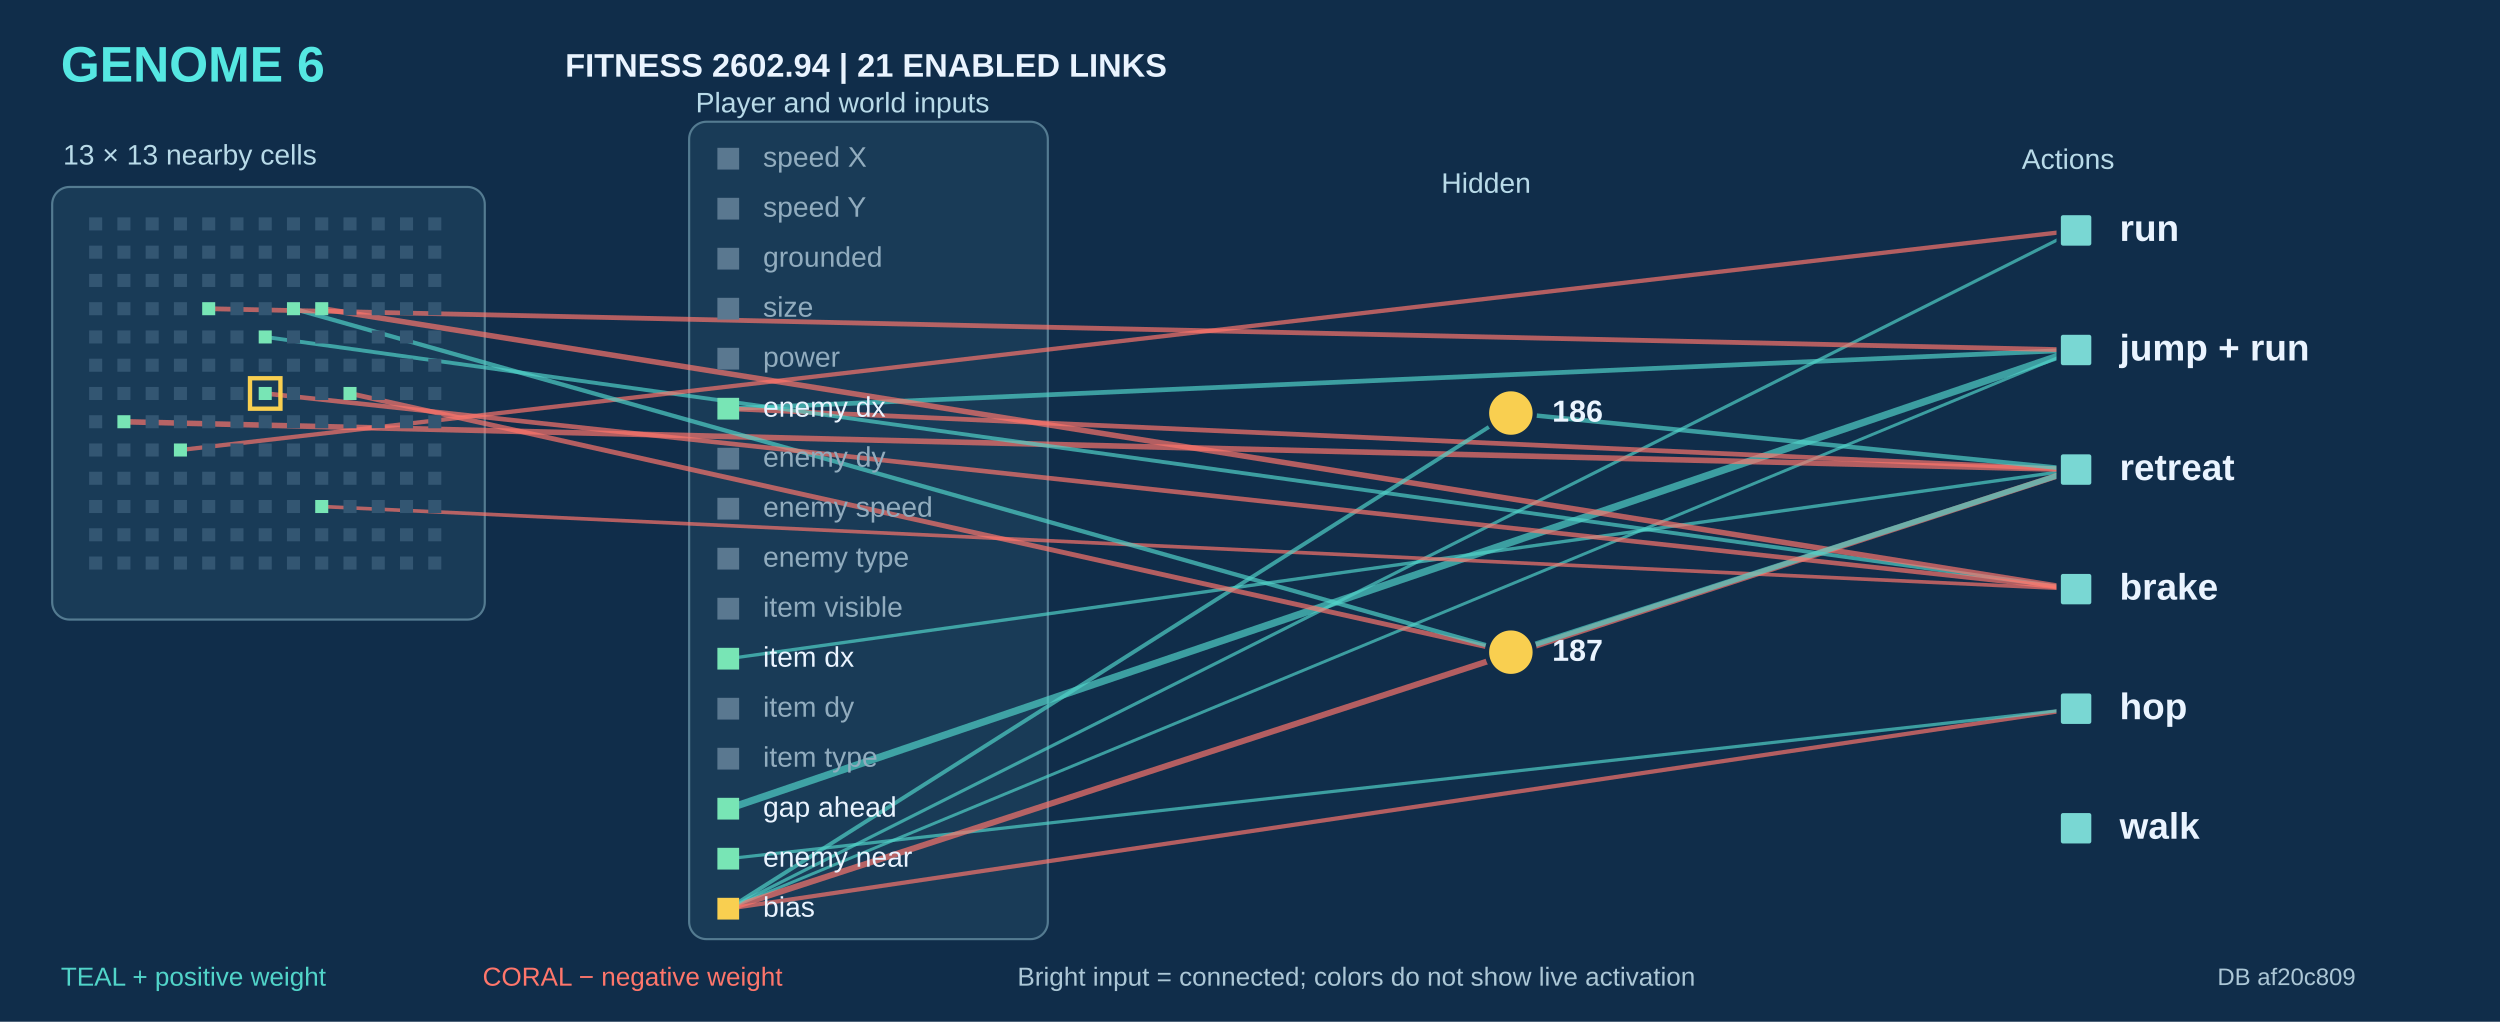
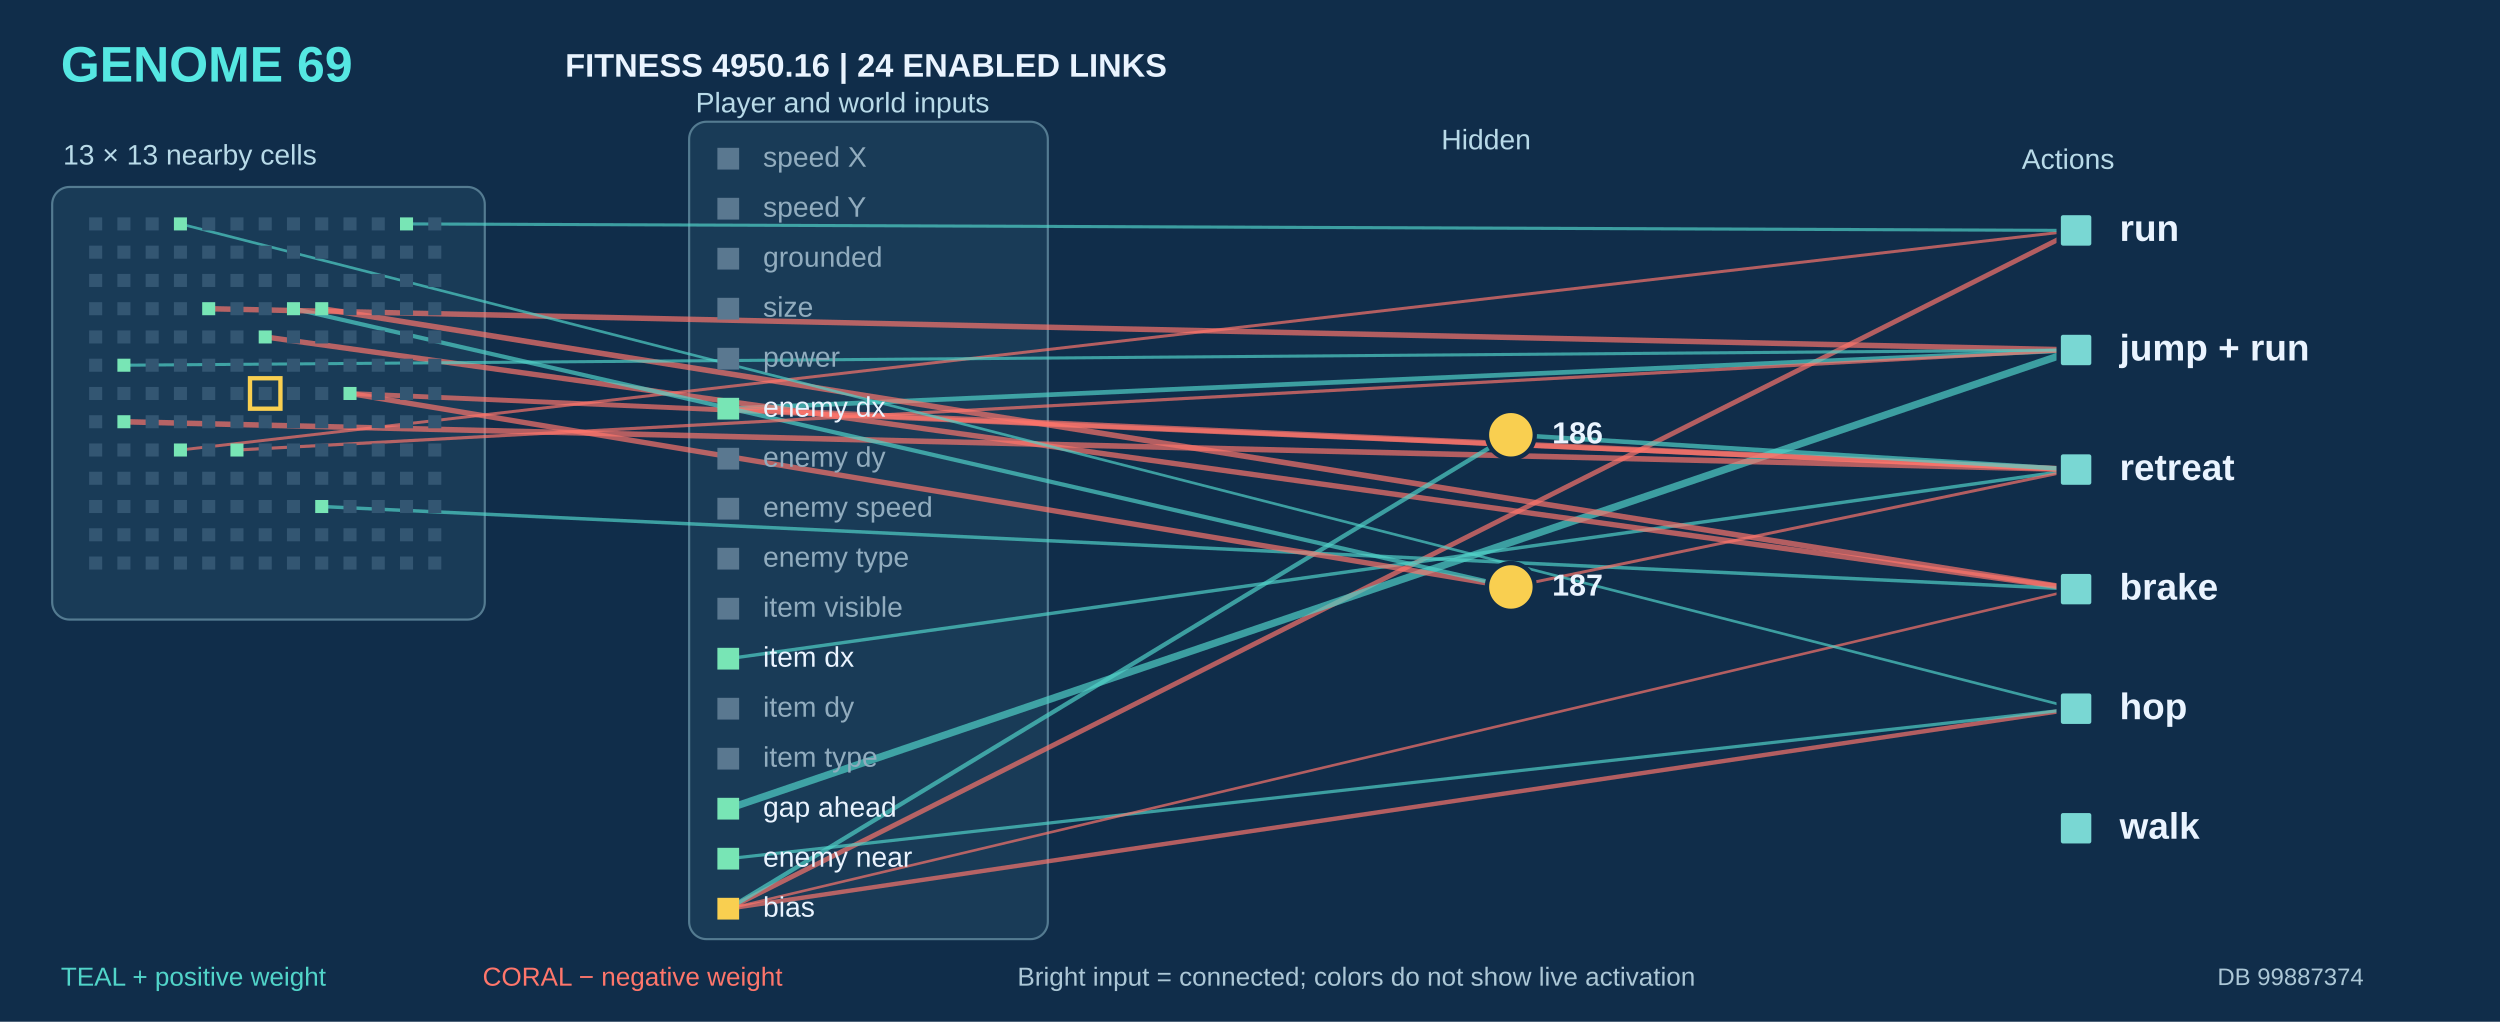
- <svg xmlns="http://www.w3.org/2000/svg" viewBox="0 0 1150 470" width="1150" height="470" role="img" aria-label="Saved neural network for genome 6">
+ <svg xmlns="http://www.w3.org/2000/svg" viewBox="0 0 1150 470" width="1150" height="470" role="img" aria-label="Saved neural network for genome 69">
  <rect x="0" y="0" width="1150" height="470" fill="#102D4A" />
  <rect x="24" y="86" width="199" height="199" rx="8" fill="#193B57" stroke="#547B91" stroke-width="1" />
  <rect x="317" y="56" width="165" height="376" rx="8" fill="#193B57" stroke="#547B91" stroke-width="1" />
-   <text x="28" y="31" fill="#55E7E2" font-size="23" font-family="Arial, Helvetica, sans-serif" font-weight="bold" dominant-baseline="middle">GENOME 6</text>
-   <text x="260" y="31" fill="#EAF4FF" font-size="15" font-family="Arial, Helvetica, sans-serif" font-weight="bold" dominant-baseline="middle">FITNESS 2602.94   |   21 ENABLED LINKS</text>
+   <text x="28" y="31" fill="#55E7E2" font-size="23" font-family="Arial, Helvetica, sans-serif" font-weight="bold" dominant-baseline="middle">GENOME 69</text>
+   <text x="260" y="31" fill="#EAF4FF" font-size="15" font-family="Arial, Helvetica, sans-serif" font-weight="bold" dominant-baseline="middle">FITNESS 4950.16   |   24 ENABLED LINKS</text>
  <text x="29" y="72" fill="#B8DAE8" font-size="13" font-family="Arial, Helvetica, sans-serif" font-weight="normal" dominant-baseline="middle">13 × 13 nearby cells</text>
  <text x="320" y="48" fill="#B8DAE8" font-size="13" font-family="Arial, Helvetica, sans-serif" font-weight="normal" dominant-baseline="middle">Player and world inputs</text>
-   <text x="663" y="85" fill="#B8DAE8" font-size="13" font-family="Arial, Helvetica, sans-serif" font-weight="normal" dominant-baseline="middle">Hidden</text>
+   <text x="663" y="65" fill="#B8DAE8" font-size="13" font-family="Arial, Helvetica, sans-serif" font-weight="normal" dominant-baseline="middle">Hidden</text>
  <text x="930" y="74" fill="#B8DAE8" font-size="13" font-family="Arial, Helvetica, sans-serif" font-weight="normal" dominant-baseline="middle">Actions</text>
-   <line x1="335" y1="418" x2="955" y2="106" stroke="#51D4C9" stroke-width="1.46" stroke-opacity="0.68" stroke-linecap="round" />
-   <line x1="335" y1="418" x2="955" y2="161" stroke="#51D4C9" stroke-width="1.37" stroke-opacity="0.68" stroke-linecap="round" />
-   <line x1="335" y1="188" x2="955" y2="161" stroke="#51D4C9" stroke-width="2.17" stroke-opacity="0.68" stroke-linecap="round" />
+   <line x1="335" y1="418" x2="955" y2="106" stroke="#FF766B" stroke-width="2.25" stroke-opacity="0.68" stroke-linecap="round" />
+   <line x1="335" y1="188" x2="955" y2="161" stroke="#51D4C9" stroke-width="2.16" stroke-opacity="0.68" stroke-linecap="round" />
  <line x1="335" y1="372" x2="955" y2="161" stroke="#51D4C9" stroke-width="3.35" stroke-opacity="0.68" stroke-linecap="round" />
-   <line x1="335" y1="303" x2="955" y2="216" stroke="#51D4C9" stroke-width="1.54" stroke-opacity="0.68" stroke-linecap="round" />
-   <line x1="335" y1="188" x2="955" y2="216" stroke="#FF766B" stroke-width="2.17" stroke-opacity="0.68" stroke-linecap="round" />
-   <line x1="335" y1="418" x2="955" y2="326" stroke="#FF766B" stroke-width="1.94" stroke-opacity="0.68" stroke-linecap="round" />
+   <line x1="335" y1="303" x2="955" y2="216" stroke="#51D4C9" stroke-width="1.57" stroke-opacity="0.68" stroke-linecap="round" />
+   <line x1="335" y1="188" x2="955" y2="216" stroke="#FF766B" stroke-width="2.61" stroke-opacity="0.68" stroke-linecap="round" />
+   <line x1="335" y1="418" x2="955" y2="326" stroke="#FF766B" stroke-width="2.02" stroke-opacity="0.68" stroke-linecap="round" />
  <line x1="335" y1="395" x2="955" y2="326" stroke="#51D4C9" stroke-width="1.48" stroke-opacity="0.68" stroke-linecap="round" />
-   <line x1="57" y1="194" x2="955" y2="216" stroke="#FF766B" stroke-width="2.57" stroke-opacity="0.68" stroke-linecap="round" />
-   <line x1="335" y1="418" x2="955" y2="216" stroke="#FF766B" stroke-width="2.77" stroke-opacity="0.68" stroke-linecap="round" />
-   <line x1="122" y1="155" x2="955" y2="271" stroke="#51D4C9" stroke-width="1.79" stroke-opacity="0.68" stroke-linecap="round" />
-   <line x1="148" y1="233" x2="955" y2="271" stroke="#FF766B" stroke-width="1.68" stroke-opacity="0.68" stroke-linecap="round" />
-   <line x1="148" y1="142" x2="955" y2="271" stroke="#FF766B" stroke-width="2.53" stroke-opacity="0.68" stroke-linecap="round" />
-   <line x1="335" y1="418" x2="695" y2="190" stroke="#51D4C9" stroke-width="1.82" stroke-opacity="0.68" stroke-linecap="round" />
-   <line x1="695" y1="190" x2="955" y2="216" stroke="#51D4C9" stroke-width="2.07" stroke-opacity="0.68" stroke-linecap="round" />
-   <line x1="83" y1="207" x2="955" y2="106" stroke="#FF766B" stroke-width="1.97" stroke-opacity="0.68" stroke-linecap="round" />
-   <line x1="161" y1="181" x2="695" y2="300" stroke="#FF766B" stroke-width="2.26" stroke-opacity="0.68" stroke-linecap="round" />
-   <line x1="695" y1="300" x2="955" y2="216" stroke="#51D4C9" stroke-width="2.52" stroke-opacity="0.68" stroke-linecap="round" />
-   <line x1="135" y1="142" x2="695" y2="300" stroke="#51D4C9" stroke-width="1.97" stroke-opacity="0.68" stroke-linecap="round" />
-   <line x1="96" y1="142" x2="955" y2="161" stroke="#FF766B" stroke-width="2.2" stroke-opacity="0.68" stroke-linecap="round" />
-   <line x1="122" y1="181" x2="955" y2="271" stroke="#FF766B" stroke-width="2.13" stroke-opacity="0.68" stroke-linecap="round" />
+   <line x1="57" y1="194" x2="955" y2="216" stroke="#FF766B" stroke-width="2.56" stroke-opacity="0.68" stroke-linecap="round" />
+   <line x1="161" y1="181" x2="955" y2="216" stroke="#FF766B" stroke-width="2.25" stroke-opacity="0.68" stroke-linecap="round" />
+   <line x1="122" y1="155" x2="955" y2="271" stroke="#FF766B" stroke-width="2.47" stroke-opacity="0.68" stroke-linecap="round" />
+   <line x1="148" y1="233" x2="955" y2="271" stroke="#51D4C9" stroke-width="1.6" stroke-opacity="0.68" stroke-linecap="round" />
+   <line x1="148" y1="142" x2="955" y2="271" stroke="#FF766B" stroke-width="2.57" stroke-opacity="0.68" stroke-linecap="round" />
+   <line x1="335" y1="418" x2="695" y2="200.0" stroke="#51D4C9" stroke-width="1.99" stroke-opacity="0.68" stroke-linecap="round" />
+   <line x1="695" y1="200.0" x2="955" y2="216" stroke="#51D4C9" stroke-width="2.08" stroke-opacity="0.68" stroke-linecap="round" />
+   <line x1="83" y1="207" x2="955" y2="106" stroke="#FF766B" stroke-width="1.37" stroke-opacity="0.68" stroke-linecap="round" />
+   <line x1="161" y1="181" x2="695" y2="270.0" stroke="#FF766B" stroke-width="2.45" stroke-opacity="0.68" stroke-linecap="round" />
+   <line x1="695" y1="270.0" x2="955" y2="216" stroke="#FF766B" stroke-width="1.37" stroke-opacity="0.68" stroke-linecap="round" />
+   <line x1="135" y1="142" x2="695" y2="270.0" stroke="#51D4C9" stroke-width="1.93" stroke-opacity="0.68" stroke-linecap="round" />
+   <line x1="109" y1="207" x2="955" y2="161" stroke="#FF766B" stroke-width="1.47" stroke-opacity="0.68" stroke-linecap="round" />
+   <line x1="96" y1="142" x2="955" y2="161" stroke="#FF766B" stroke-width="2.52" stroke-opacity="0.68" stroke-linecap="round" />
+   <line x1="187" y1="103" x2="955" y2="106" stroke="#51D4C9" stroke-width="1.43" stroke-opacity="0.68" stroke-linecap="round" />
+   <line x1="335" y1="418" x2="955" y2="271" stroke="#FF766B" stroke-width="1.21" stroke-opacity="0.68" stroke-linecap="round" />
+   <line x1="83" y1="103" x2="955" y2="326" stroke="#51D4C9" stroke-width="1.24" stroke-opacity="0.68" stroke-linecap="round" />
+   <line x1="57" y1="168" x2="955" y2="161" stroke="#51D4C9" stroke-width="1.42" stroke-opacity="0.68" stroke-linecap="round" />
  <rect x="41" y="100" width="6" height="6" fill="#335672" />
  <rect x="54" y="100" width="6" height="6" fill="#335672" />
  <rect x="67" y="100" width="6" height="6" fill="#335672" />
-   <rect x="80" y="100" width="6" height="6" fill="#335672" />
+   <rect x="80" y="100" width="6" height="6" fill="#78E5B5" />
  <rect x="93" y="100" width="6" height="6" fill="#335672" />
  <rect x="106" y="100" width="6" height="6" fill="#335672" />
  <rect x="119" y="100" width="6" height="6" fill="#335672" />
  <rect x="132" y="100" width="6" height="6" fill="#335672" />
  <rect x="145" y="100" width="6" height="6" fill="#335672" />
  <rect x="158" y="100" width="6" height="6" fill="#335672" />
  <rect x="171" y="100" width="6" height="6" fill="#335672" />
-   <rect x="184" y="100" width="6" height="6" fill="#335672" />
+   <rect x="184" y="100" width="6" height="6" fill="#78E5B5" />
  <rect x="197" y="100" width="6" height="6" fill="#335672" />
  <rect x="41" y="113" width="6" height="6" fill="#335672" />
  <rect x="54" y="113" width="6" height="6" fill="#335672" />
  <rect x="67" y="113" width="6" height="6" fill="#335672" />
  <rect x="80" y="113" width="6" height="6" fill="#335672" />
  <rect x="93" y="113" width="6" height="6" fill="#335672" />
  <rect x="106" y="113" width="6" height="6" fill="#335672" />
  <rect x="119" y="113" width="6" height="6" fill="#335672" />
  <rect x="132" y="113" width="6" height="6" fill="#335672" />
  <rect x="145" y="113" width="6" height="6" fill="#335672" />
  <rect x="158" y="113" width="6" height="6" fill="#335672" />
  <rect x="171" y="113" width="6" height="6" fill="#335672" />
  <rect x="184" y="113" width="6" height="6" fill="#335672" />
  <rect x="197" y="113" width="6" height="6" fill="#335672" />
  <rect x="41" y="126" width="6" height="6" fill="#335672" />
  <rect x="54" y="126" width="6" height="6" fill="#335672" />
  <rect x="67" y="126" width="6" height="6" fill="#335672" />
  <rect x="80" y="126" width="6" height="6" fill="#335672" />
  <rect x="93" y="126" width="6" height="6" fill="#335672" />
  <rect x="106" y="126" width="6" height="6" fill="#335672" />
  <rect x="119" y="126" width="6" height="6" fill="#335672" />
  <rect x="132" y="126" width="6" height="6" fill="#335672" />
  <rect x="145" y="126" width="6" height="6" fill="#335672" />
  <rect x="158" y="126" width="6" height="6" fill="#335672" />
  <rect x="171" y="126" width="6" height="6" fill="#335672" />
  <rect x="184" y="126" width="6" height="6" fill="#335672" />
  <rect x="197" y="126" width="6" height="6" fill="#335672" />
  <rect x="41" y="139" width="6" height="6" fill="#335672" />
  <rect x="54" y="139" width="6" height="6" fill="#335672" />
  <rect x="67" y="139" width="6" height="6" fill="#335672" />
  <rect x="80" y="139" width="6" height="6" fill="#335672" />
  <rect x="93" y="139" width="6" height="6" fill="#78E5B5" />
  <rect x="106" y="139" width="6" height="6" fill="#335672" />
  <rect x="119" y="139" width="6" height="6" fill="#335672" />
  <rect x="132" y="139" width="6" height="6" fill="#78E5B5" />
  <rect x="145" y="139" width="6" height="6" fill="#78E5B5" />
  <rect x="158" y="139" width="6" height="6" fill="#335672" />
  <rect x="171" y="139" width="6" height="6" fill="#335672" />
  <rect x="184" y="139" width="6" height="6" fill="#335672" />
  <rect x="197" y="139" width="6" height="6" fill="#335672" />
  <rect x="41" y="152" width="6" height="6" fill="#335672" />
  <rect x="54" y="152" width="6" height="6" fill="#335672" />
  <rect x="67" y="152" width="6" height="6" fill="#335672" />
  <rect x="80" y="152" width="6" height="6" fill="#335672" />
  <rect x="93" y="152" width="6" height="6" fill="#335672" />
  <rect x="106" y="152" width="6" height="6" fill="#335672" />
  <rect x="119" y="152" width="6" height="6" fill="#78E5B5" />
  <rect x="132" y="152" width="6" height="6" fill="#335672" />
  <rect x="145" y="152" width="6" height="6" fill="#335672" />
  <rect x="158" y="152" width="6" height="6" fill="#335672" />
  <rect x="171" y="152" width="6" height="6" fill="#335672" />
  <rect x="184" y="152" width="6" height="6" fill="#335672" />
  <rect x="197" y="152" width="6" height="6" fill="#335672" />
  <rect x="41" y="165" width="6" height="6" fill="#335672" />
-   <rect x="54" y="165" width="6" height="6" fill="#335672" />
+   <rect x="54" y="165" width="6" height="6" fill="#78E5B5" />
  <rect x="67" y="165" width="6" height="6" fill="#335672" />
  <rect x="80" y="165" width="6" height="6" fill="#335672" />
  <rect x="93" y="165" width="6" height="6" fill="#335672" />
  <rect x="106" y="165" width="6" height="6" fill="#335672" />
  <rect x="119" y="165" width="6" height="6" fill="#335672" />
  <rect x="132" y="165" width="6" height="6" fill="#335672" />
  <rect x="145" y="165" width="6" height="6" fill="#335672" />
  <rect x="158" y="165" width="6" height="6" fill="#335672" />
  <rect x="171" y="165" width="6" height="6" fill="#335672" />
  <rect x="184" y="165" width="6" height="6" fill="#335672" />
  <rect x="197" y="165" width="6" height="6" fill="#335672" />
  <rect x="41" y="178" width="6" height="6" fill="#335672" />
  <rect x="54" y="178" width="6" height="6" fill="#335672" />
  <rect x="67" y="178" width="6" height="6" fill="#335672" />
  <rect x="80" y="178" width="6" height="6" fill="#335672" />
  <rect x="93" y="178" width="6" height="6" fill="#335672" />
  <rect x="106" y="178" width="6" height="6" fill="#335672" />
-   <rect x="119" y="178" width="6" height="6" fill="#78E5B5" />
+   <rect x="119" y="178" width="6" height="6" fill="#335672" />
  <rect x="132" y="178" width="6" height="6" fill="#335672" />
  <rect x="145" y="178" width="6" height="6" fill="#335672" />
  <rect x="158" y="178" width="6" height="6" fill="#78E5B5" />
  <rect x="171" y="178" width="6" height="6" fill="#335672" />
  <rect x="184" y="178" width="6" height="6" fill="#335672" />
  <rect x="197" y="178" width="6" height="6" fill="#335672" />
  <rect x="41" y="191" width="6" height="6" fill="#335672" />
  <rect x="54" y="191" width="6" height="6" fill="#78E5B5" />
  <rect x="67" y="191" width="6" height="6" fill="#335672" />
  <rect x="80" y="191" width="6" height="6" fill="#335672" />
  <rect x="93" y="191" width="6" height="6" fill="#335672" />
  <rect x="106" y="191" width="6" height="6" fill="#335672" />
  <rect x="119" y="191" width="6" height="6" fill="#335672" />
  <rect x="132" y="191" width="6" height="6" fill="#335672" />
  <rect x="145" y="191" width="6" height="6" fill="#335672" />
  <rect x="158" y="191" width="6" height="6" fill="#335672" />
  <rect x="171" y="191" width="6" height="6" fill="#335672" />
  <rect x="184" y="191" width="6" height="6" fill="#335672" />
  <rect x="197" y="191" width="6" height="6" fill="#335672" />
  <rect x="41" y="204" width="6" height="6" fill="#335672" />
  <rect x="54" y="204" width="6" height="6" fill="#335672" />
  <rect x="67" y="204" width="6" height="6" fill="#335672" />
  <rect x="80" y="204" width="6" height="6" fill="#78E5B5" />
  <rect x="93" y="204" width="6" height="6" fill="#335672" />
-   <rect x="106" y="204" width="6" height="6" fill="#335672" />
+   <rect x="106" y="204" width="6" height="6" fill="#78E5B5" />
  <rect x="119" y="204" width="6" height="6" fill="#335672" />
  <rect x="132" y="204" width="6" height="6" fill="#335672" />
  <rect x="145" y="204" width="6" height="6" fill="#335672" />
  <rect x="158" y="204" width="6" height="6" fill="#335672" />
  <rect x="171" y="204" width="6" height="6" fill="#335672" />
  <rect x="184" y="204" width="6" height="6" fill="#335672" />
  <rect x="197" y="204" width="6" height="6" fill="#335672" />
  <rect x="41" y="217" width="6" height="6" fill="#335672" />
  <rect x="54" y="217" width="6" height="6" fill="#335672" />
  <rect x="67" y="217" width="6" height="6" fill="#335672" />
  <rect x="80" y="217" width="6" height="6" fill="#335672" />
  <rect x="93" y="217" width="6" height="6" fill="#335672" />
  <rect x="106" y="217" width="6" height="6" fill="#335672" />
  <rect x="119" y="217" width="6" height="6" fill="#335672" />
  <rect x="132" y="217" width="6" height="6" fill="#335672" />
  <rect x="145" y="217" width="6" height="6" fill="#335672" />
  <rect x="158" y="217" width="6" height="6" fill="#335672" />
  <rect x="171" y="217" width="6" height="6" fill="#335672" />
  <rect x="184" y="217" width="6" height="6" fill="#335672" />
  <rect x="197" y="217" width="6" height="6" fill="#335672" />
  <rect x="41" y="230" width="6" height="6" fill="#335672" />
  <rect x="54" y="230" width="6" height="6" fill="#335672" />
  <rect x="67" y="230" width="6" height="6" fill="#335672" />
  <rect x="80" y="230" width="6" height="6" fill="#335672" />
  <rect x="93" y="230" width="6" height="6" fill="#335672" />
  <rect x="106" y="230" width="6" height="6" fill="#335672" />
  <rect x="119" y="230" width="6" height="6" fill="#335672" />
  <rect x="132" y="230" width="6" height="6" fill="#335672" />
  <rect x="145" y="230" width="6" height="6" fill="#78E5B5" />
  <rect x="158" y="230" width="6" height="6" fill="#335672" />
  <rect x="171" y="230" width="6" height="6" fill="#335672" />
  <rect x="184" y="230" width="6" height="6" fill="#335672" />
  <rect x="197" y="230" width="6" height="6" fill="#335672" />
  <rect x="41" y="243" width="6" height="6" fill="#335672" />
  <rect x="54" y="243" width="6" height="6" fill="#335672" />
  <rect x="67" y="243" width="6" height="6" fill="#335672" />
  <rect x="80" y="243" width="6" height="6" fill="#335672" />
  <rect x="93" y="243" width="6" height="6" fill="#335672" />
  <rect x="106" y="243" width="6" height="6" fill="#335672" />
  <rect x="119" y="243" width="6" height="6" fill="#335672" />
  <rect x="132" y="243" width="6" height="6" fill="#335672" />
  <rect x="145" y="243" width="6" height="6" fill="#335672" />
  <rect x="158" y="243" width="6" height="6" fill="#335672" />
  <rect x="171" y="243" width="6" height="6" fill="#335672" />
  <rect x="184" y="243" width="6" height="6" fill="#335672" />
  <rect x="197" y="243" width="6" height="6" fill="#335672" />
  <rect x="41" y="256" width="6" height="6" fill="#335672" />
  <rect x="54" y="256" width="6" height="6" fill="#335672" />
  <rect x="67" y="256" width="6" height="6" fill="#335672" />
  <rect x="80" y="256" width="6" height="6" fill="#335672" />
  <rect x="93" y="256" width="6" height="6" fill="#335672" />
  <rect x="106" y="256" width="6" height="6" fill="#335672" />
  <rect x="119" y="256" width="6" height="6" fill="#335672" />
  <rect x="132" y="256" width="6" height="6" fill="#335672" />
  <rect x="145" y="256" width="6" height="6" fill="#335672" />
  <rect x="158" y="256" width="6" height="6" fill="#335672" />
  <rect x="171" y="256" width="6" height="6" fill="#335672" />
  <rect x="184" y="256" width="6" height="6" fill="#335672" />
  <rect x="197" y="256" width="6" height="6" fill="#335672" />
  <rect x="115" y="174" width="14" height="14" fill="none" stroke="#F9CF50" stroke-width="2" />
  <rect x="330" y="68" width="10" height="10" fill="#5A7890" />
  <text x="351" y="73" fill="#91ACBE" font-size="13" font-family="Arial, Helvetica, sans-serif" font-weight="normal" dominant-baseline="middle">speed X</text>
  <rect x="330" y="91" width="10" height="10" fill="#5A7890" />
  <text x="351" y="96" fill="#91ACBE" font-size="13" font-family="Arial, Helvetica, sans-serif" font-weight="normal" dominant-baseline="middle">speed Y</text>
  <rect x="330" y="114" width="10" height="10" fill="#5A7890" />
  <text x="351" y="119" fill="#91ACBE" font-size="13" font-family="Arial, Helvetica, sans-serif" font-weight="normal" dominant-baseline="middle">grounded</text>
  <rect x="330" y="137" width="10" height="10" fill="#5A7890" />
  <text x="351" y="142" fill="#91ACBE" font-size="13" font-family="Arial, Helvetica, sans-serif" font-weight="normal" dominant-baseline="middle">size</text>
  <rect x="330" y="160" width="10" height="10" fill="#5A7890" />
  <text x="351" y="165" fill="#91ACBE" font-size="13" font-family="Arial, Helvetica, sans-serif" font-weight="normal" dominant-baseline="middle">power</text>
  <rect x="330" y="183" width="10" height="10" fill="#78E5B5" />
  <text x="351" y="188" fill="#EAF4FF" font-size="13" font-family="Arial, Helvetica, sans-serif" font-weight="normal" dominant-baseline="middle">enemy dx</text>
  <rect x="330" y="206" width="10" height="10" fill="#5A7890" />
  <text x="351" y="211" fill="#91ACBE" font-size="13" font-family="Arial, Helvetica, sans-serif" font-weight="normal" dominant-baseline="middle">enemy dy</text>
  <rect x="330" y="229" width="10" height="10" fill="#5A7890" />
  <text x="351" y="234" fill="#91ACBE" font-size="13" font-family="Arial, Helvetica, sans-serif" font-weight="normal" dominant-baseline="middle">enemy speed</text>
  <rect x="330" y="252" width="10" height="10" fill="#5A7890" />
  <text x="351" y="257" fill="#91ACBE" font-size="13" font-family="Arial, Helvetica, sans-serif" font-weight="normal" dominant-baseline="middle">enemy type</text>
  <rect x="330" y="275" width="10" height="10" fill="#5A7890" />
  <text x="351" y="280" fill="#91ACBE" font-size="13" font-family="Arial, Helvetica, sans-serif" font-weight="normal" dominant-baseline="middle">item visible</text>
  <rect x="330" y="298" width="10" height="10" fill="#78E5B5" />
  <text x="351" y="303" fill="#EAF4FF" font-size="13" font-family="Arial, Helvetica, sans-serif" font-weight="normal" dominant-baseline="middle">item dx</text>
  <rect x="330" y="321" width="10" height="10" fill="#5A7890" />
  <text x="351" y="326" fill="#91ACBE" font-size="13" font-family="Arial, Helvetica, sans-serif" font-weight="normal" dominant-baseline="middle">item dy</text>
  <rect x="330" y="344" width="10" height="10" fill="#5A7890" />
  <text x="351" y="349" fill="#91ACBE" font-size="13" font-family="Arial, Helvetica, sans-serif" font-weight="normal" dominant-baseline="middle">item type</text>
  <rect x="330" y="367" width="10" height="10" fill="#78E5B5" />
  <text x="351" y="372" fill="#EAF4FF" font-size="13" font-family="Arial, Helvetica, sans-serif" font-weight="normal" dominant-baseline="middle">gap ahead</text>
  <rect x="330" y="390" width="10" height="10" fill="#78E5B5" />
  <text x="351" y="395" fill="#EAF4FF" font-size="13" font-family="Arial, Helvetica, sans-serif" font-weight="normal" dominant-baseline="middle">enemy near</text>
  <rect x="330" y="413" width="10" height="10" fill="#F9CF50" />
  <text x="351" y="418" fill="#EAF4FF" font-size="13" font-family="Arial, Helvetica, sans-serif" font-weight="normal" dominant-baseline="middle">bias</text>
-   <circle cx="695" cy="190" r="11" fill="#F9CF50" stroke="#102D4A" stroke-width="2" />
-   <text x="714" y="190" fill="#EAF4FF" font-size="14" font-family="Arial, Helvetica, sans-serif" font-weight="bold" dominant-baseline="middle">186</text>
-   <circle cx="695" cy="300" r="11" fill="#F9CF50" stroke="#102D4A" stroke-width="2" />
-   <text x="714" y="300" fill="#EAF4FF" font-size="14" font-family="Arial, Helvetica, sans-serif" font-weight="bold" dominant-baseline="middle">187</text>
+   <circle cx="695" cy="200.0" r="11" fill="#F9CF50" stroke="#102D4A" stroke-width="2" />
+   <text x="714" y="200.0" fill="#EAF4FF" font-size="14" font-family="Arial, Helvetica, sans-serif" font-weight="bold" dominant-baseline="middle">186</text>
+   <circle cx="695" cy="270.0" r="11" fill="#F9CF50" stroke="#102D4A" stroke-width="2" />
+   <text x="714" y="270.0" fill="#EAF4FF" font-size="14" font-family="Arial, Helvetica, sans-serif" font-weight="bold" dominant-baseline="middle">187</text>
  <rect x="947" y="98" width="16" height="16" rx="2" fill="#79D7D3" stroke="#102D4A" stroke-width="2" />
  <text x="975" y="106" fill="#EAF4FF" font-size="17" font-family="Arial, Helvetica, sans-serif" font-weight="bold" dominant-baseline="middle">run</text>
  <rect x="947" y="153" width="16" height="16" rx="2" fill="#79D7D3" stroke="#102D4A" stroke-width="2" />
  <text x="975" y="161" fill="#EAF4FF" font-size="17" font-family="Arial, Helvetica, sans-serif" font-weight="bold" dominant-baseline="middle">jump + run</text>
  <rect x="947" y="208" width="16" height="16" rx="2" fill="#79D7D3" stroke="#102D4A" stroke-width="2" />
  <text x="975" y="216" fill="#EAF4FF" font-size="17" font-family="Arial, Helvetica, sans-serif" font-weight="bold" dominant-baseline="middle">retreat</text>
  <rect x="947" y="263" width="16" height="16" rx="2" fill="#79D7D3" stroke="#102D4A" stroke-width="2" />
  <text x="975" y="271" fill="#EAF4FF" font-size="17" font-family="Arial, Helvetica, sans-serif" font-weight="bold" dominant-baseline="middle">brake</text>
  <rect x="947" y="318" width="16" height="16" rx="2" fill="#79D7D3" stroke="#102D4A" stroke-width="2" />
  <text x="975" y="326" fill="#EAF4FF" font-size="17" font-family="Arial, Helvetica, sans-serif" font-weight="bold" dominant-baseline="middle">hop</text>
  <rect x="947" y="373" width="16" height="16" rx="2" fill="#79D7D3" stroke="#102D4A" stroke-width="2" />
  <text x="975" y="381" fill="#EAF4FF" font-size="17" font-family="Arial, Helvetica, sans-serif" font-weight="bold" dominant-baseline="middle">walk</text>
  <text x="28" y="450" fill="#51D4C9" font-size="12" font-family="Arial, Helvetica, sans-serif" font-weight="normal" dominant-baseline="middle">TEAL  + positive weight</text>
  <text x="222" y="450" fill="#FF766B" font-size="12" font-family="Arial, Helvetica, sans-serif" font-weight="normal" dominant-baseline="middle">CORAL  − negative weight</text>
  <text x="468" y="450" fill="#ACC7D6" font-size="12" font-family="Arial, Helvetica, sans-serif" font-weight="normal" dominant-baseline="middle">Bright input = connected; colors do not show live activation</text>
-   <text x="1020" y="450" fill="#ACC7D6" font-size="11" font-family="Arial, Helvetica, sans-serif" font-weight="normal" dominant-baseline="middle">DB af20c809</text>
+   <text x="1020" y="450" fill="#ACC7D6" font-size="11" font-family="Arial, Helvetica, sans-serif" font-weight="normal" dominant-baseline="middle">DB 99887374</text>
</svg>
